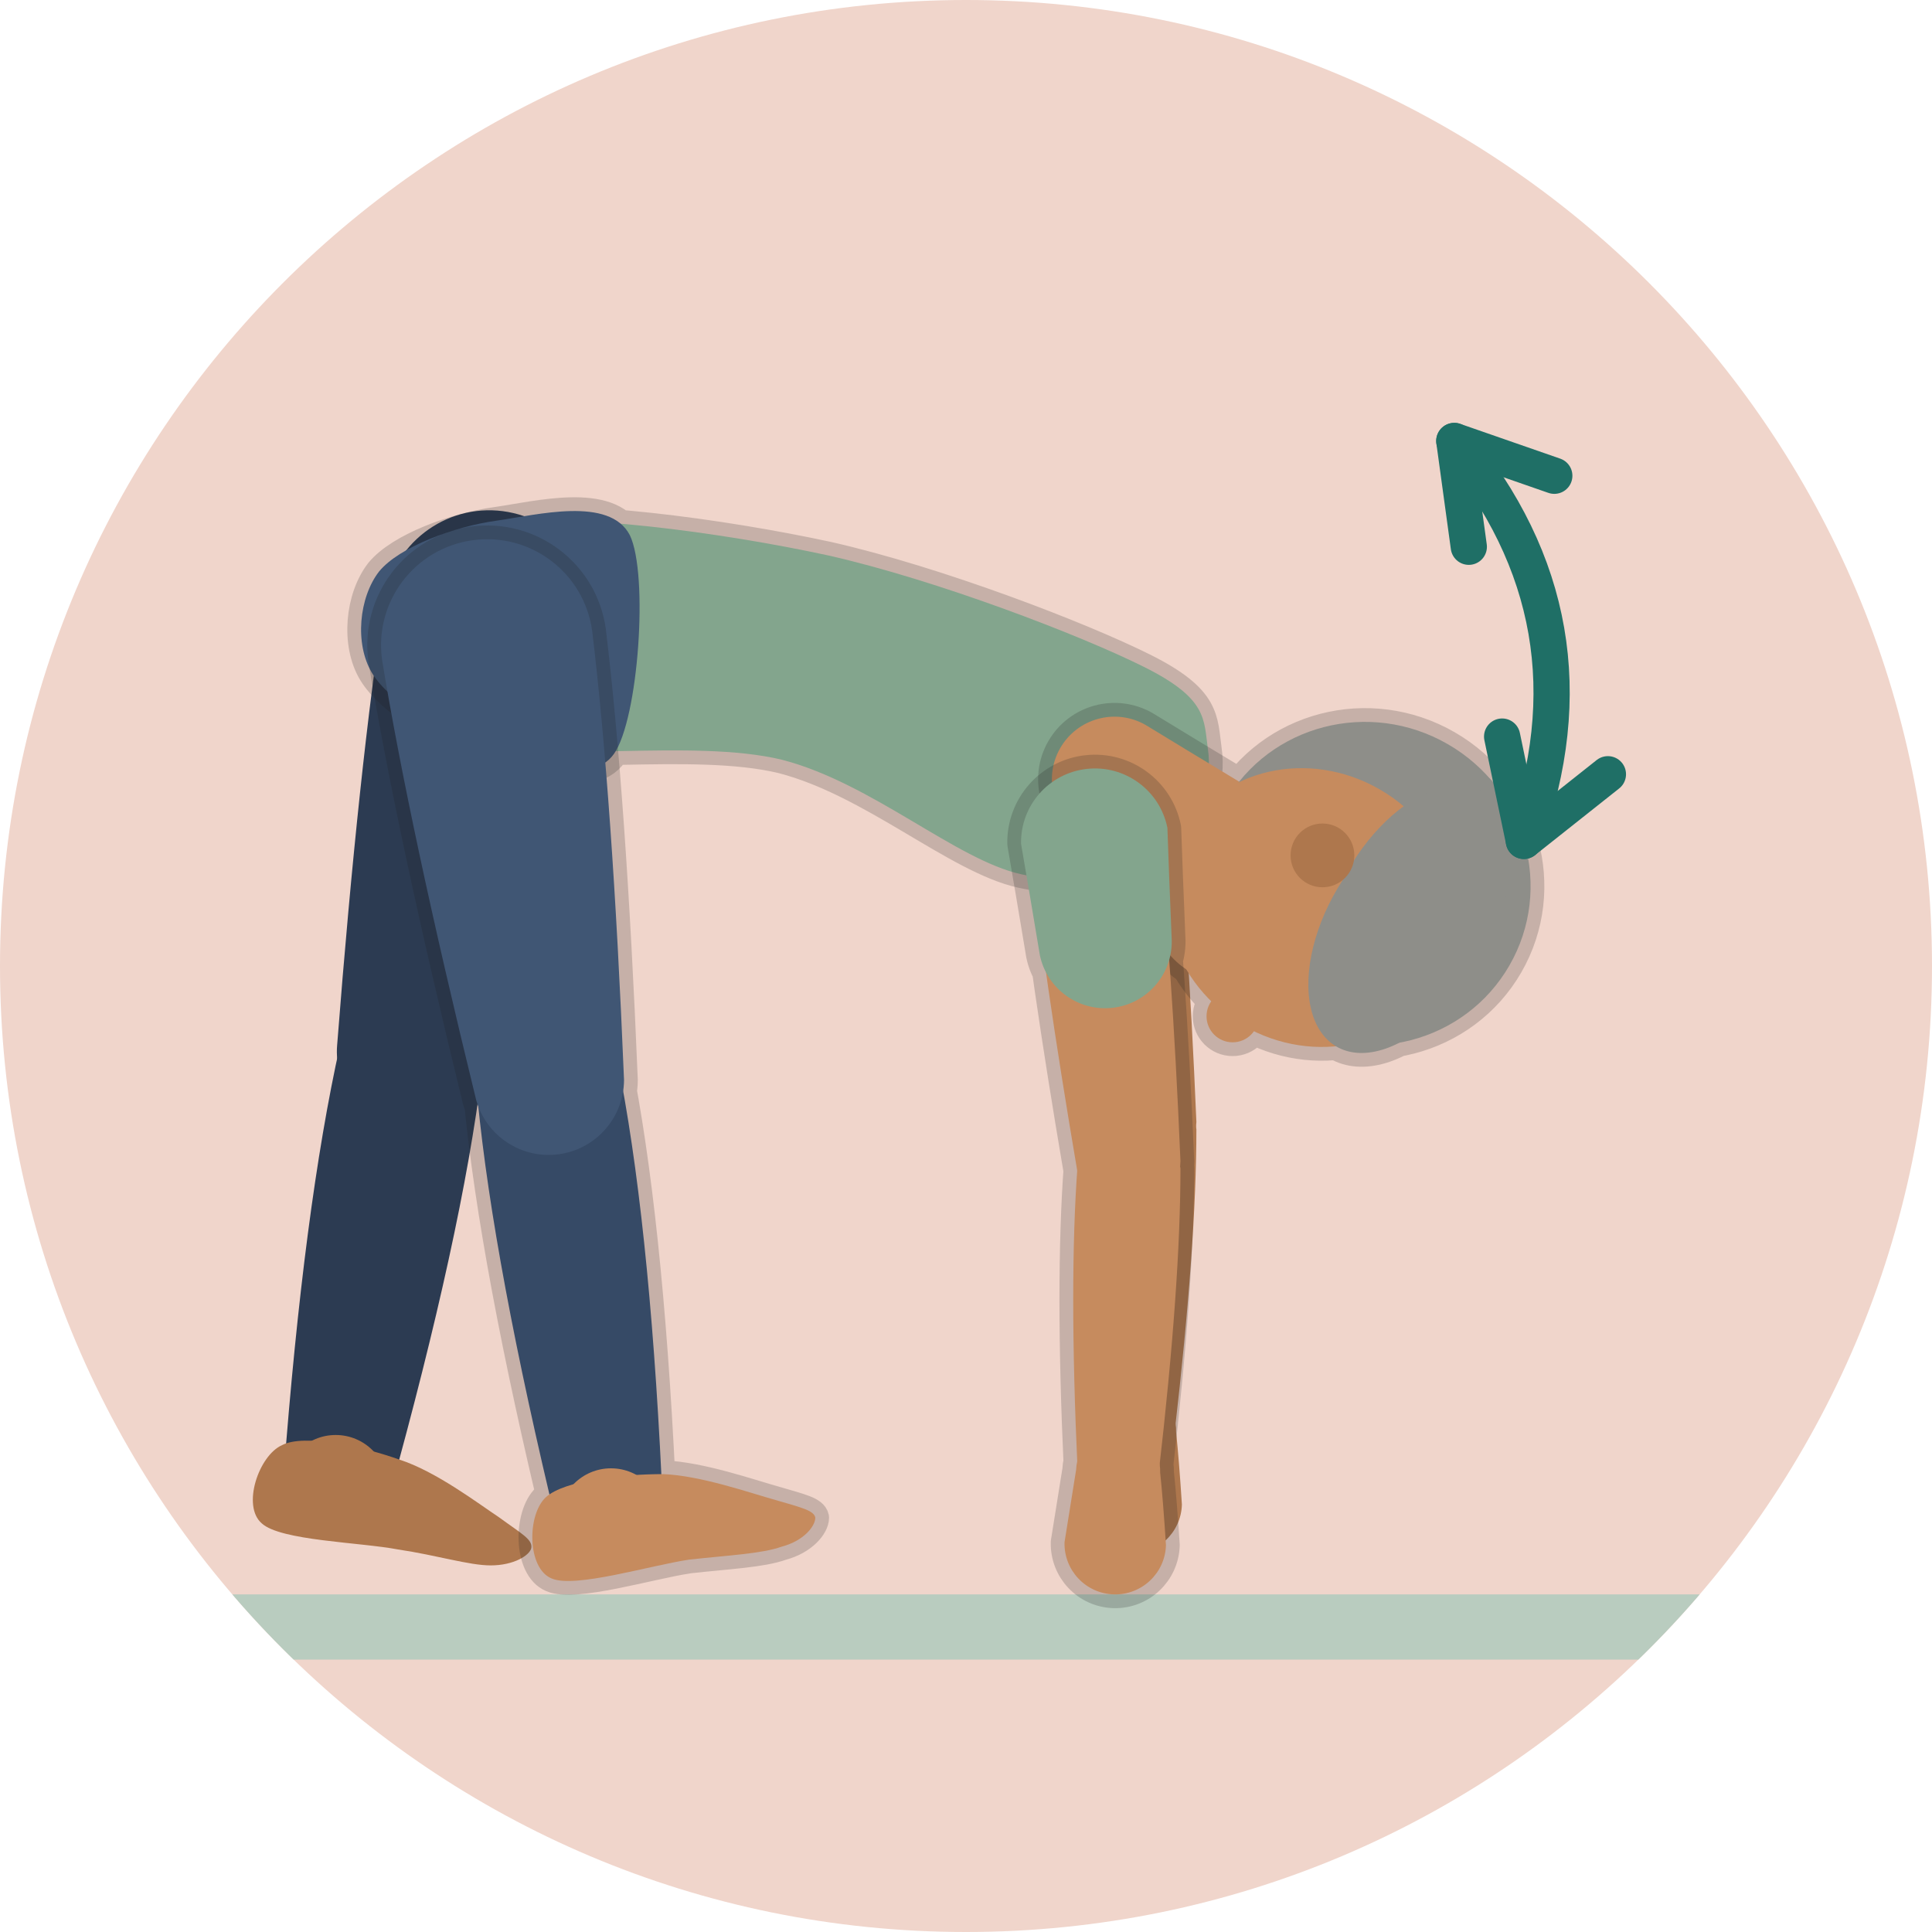
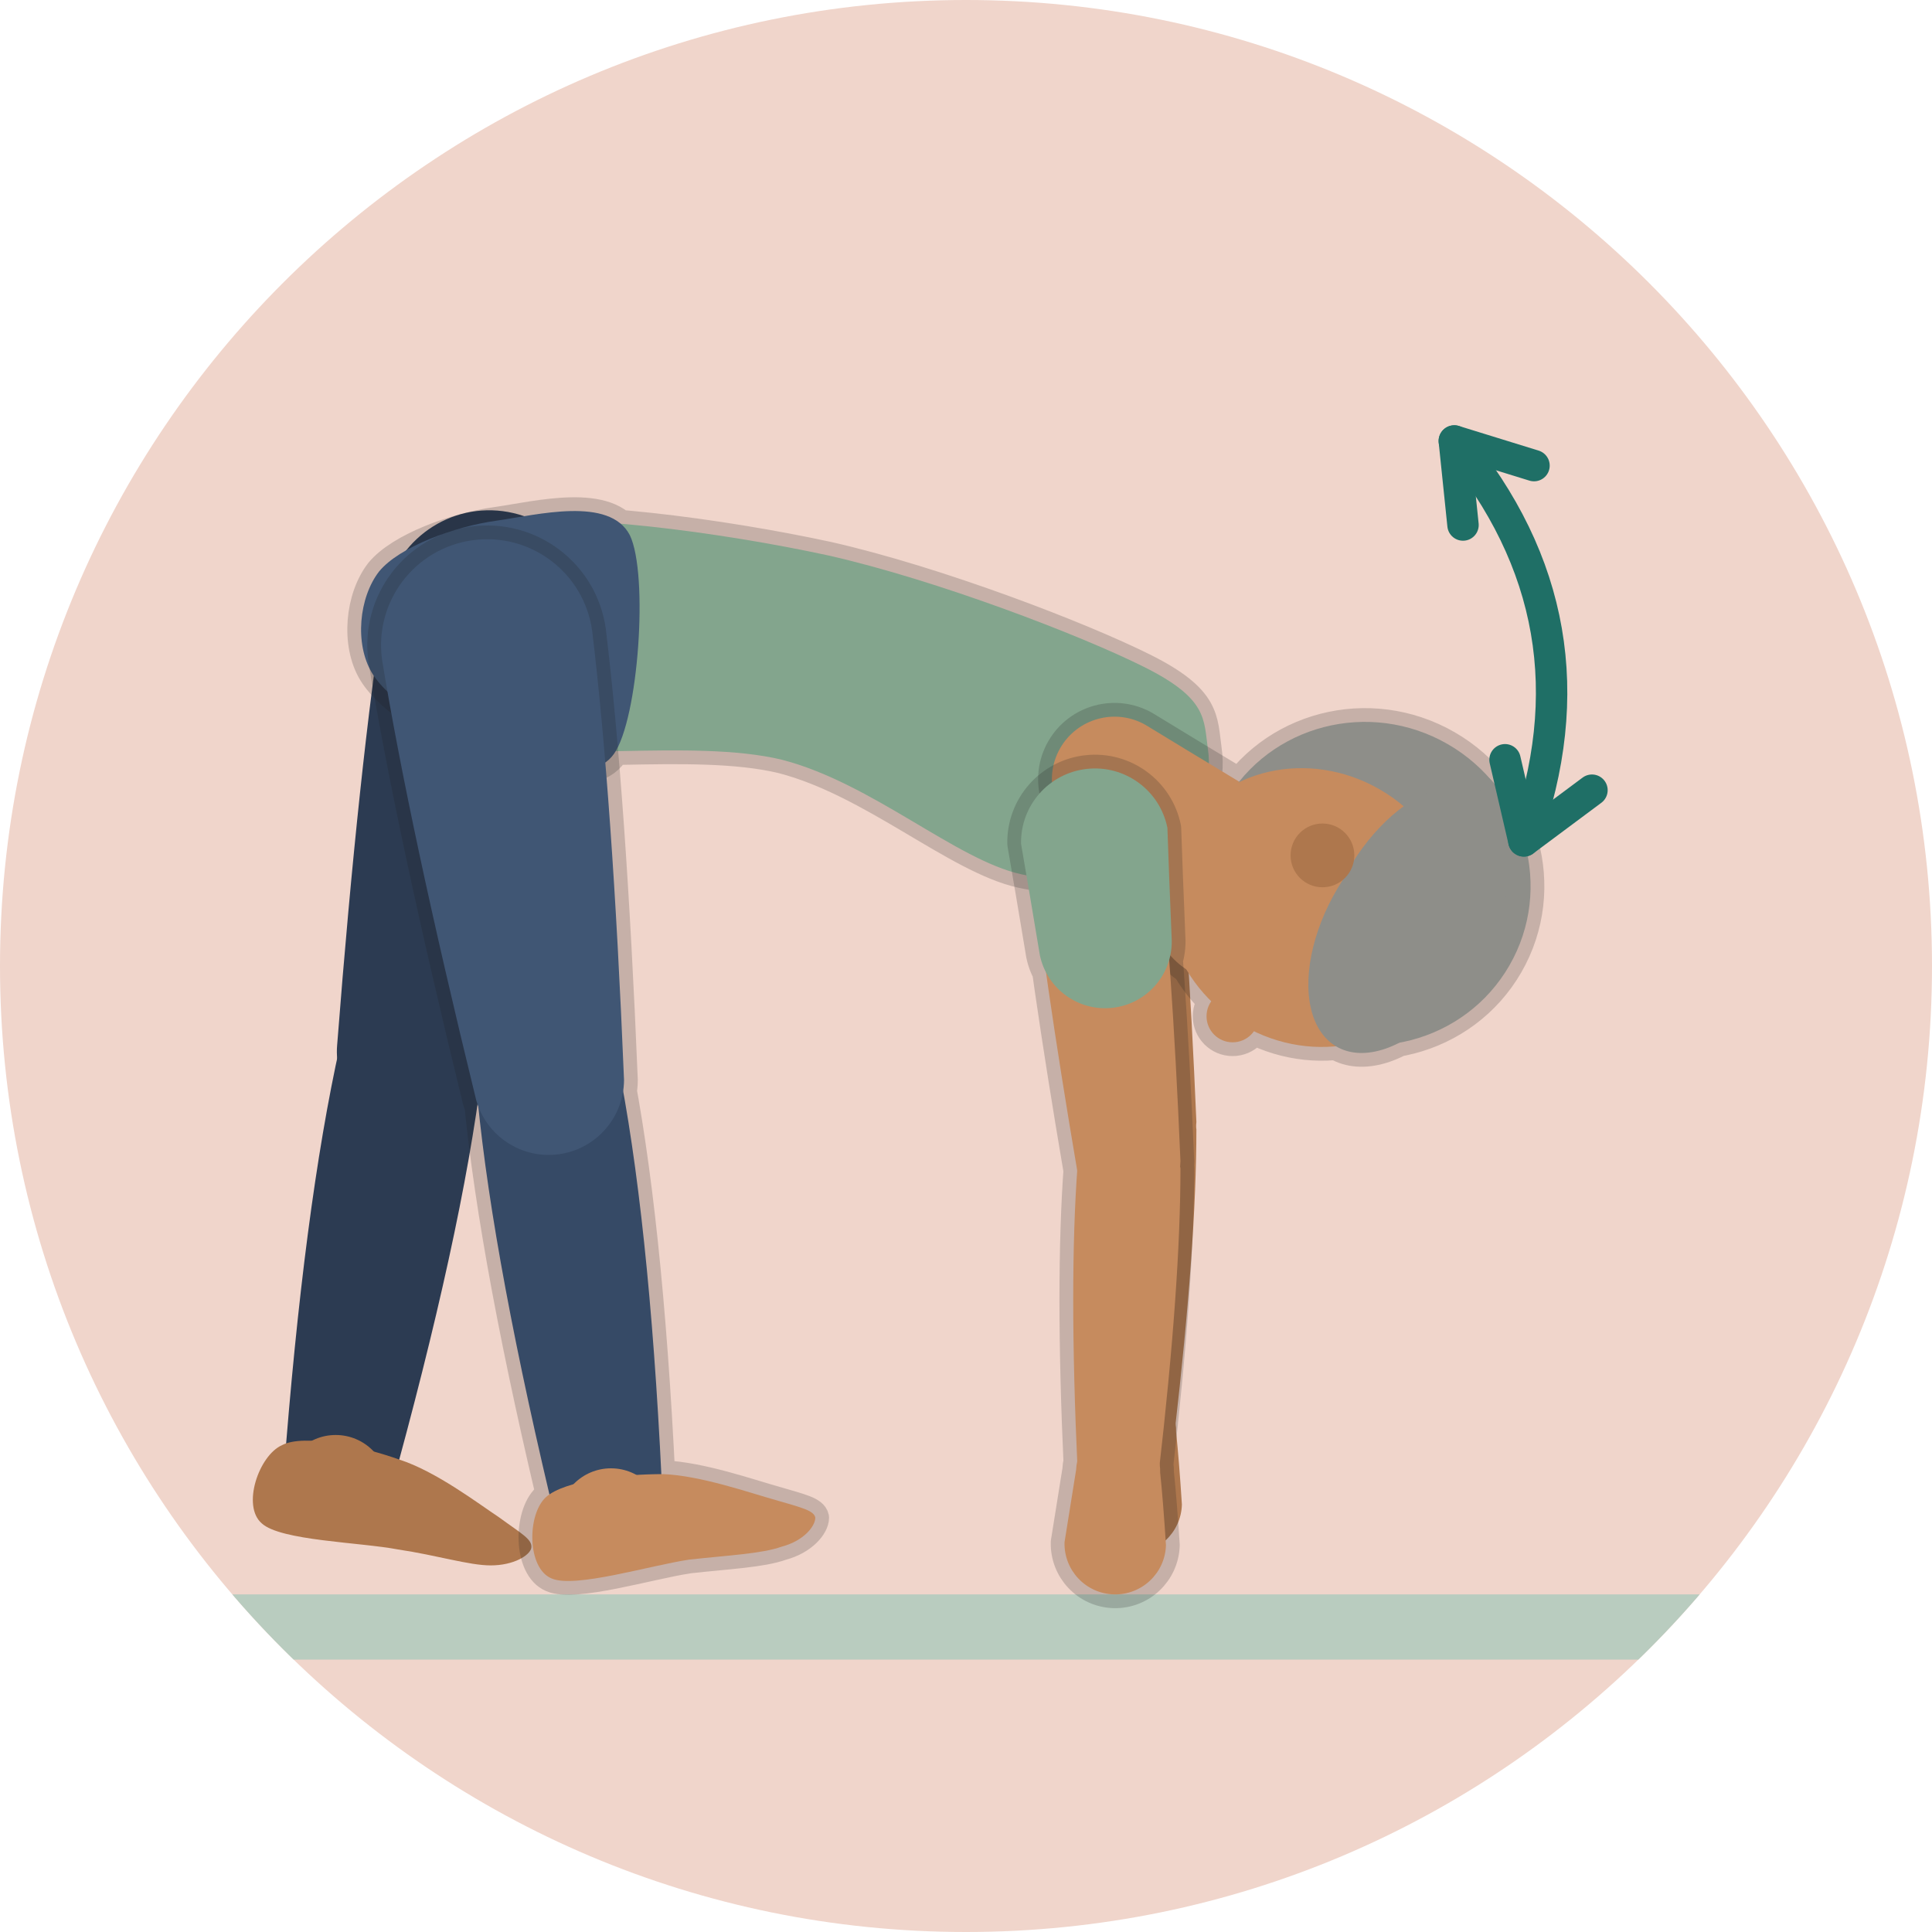
<svg xmlns="http://www.w3.org/2000/svg" viewBox="0 0 200 200" width="400" height="400" role="img" aria-label="Figure facing forward in a wide stance folded halfway with hands reaching to the floor.">
  <circle cx="100" cy="100" r="100" fill="#F0D5CB" />
  <clipPath id="c1npu7lp">
    <circle cx="100" cy="100" r="100" />
  </clipPath>
  <g clip-path="url(#c1npu7lp)">
    <g transform="translate(100.0 165.8) scale(1.500)">
      <rect x="-58.985" y="-0.5" width="117.97" height="4.5" rx="2.2" fill="#B9CCBF" />
      <g>
        <path d="M5.6 -55.2Q6.4 -46.5 8.8 -32.4A3.6 3.6 0 0 0 15.9 -33.1Q15.3 -47.4 14.3 -56.1A4.4 4.4 0 0 0 5.6 -55.2Z" fill="#AE774D" />
        <path d="M4.9 -55.1Q5.4 -52.2 6.2 -47.4A4.6 4.6 0 0 0 15.3 -48.3Q15.1 -53.2 15.0 -56.2A5.1 5.1 0 0 0 4.9 -55.1Z" fill="#70907A" />
        <path d="M8.8 -32.9Q8.2 -24.9 8.8 -11.9A2.8 2.8 0 0 0 14.4 -11.7Q15.9 -24.7 15.9 -32.6A3.6 3.6 0 0 0 8.8 -32.9Z" fill="#AE774D" />
        <path d="M8.7 -11.9Q8.4 -10.0 7.9 -6.9A3.5 3.5 0 0 0 14.9 -6.7Q14.7 -9.8 14.5 -11.7A2.9 2.9 0 0 0 8.7 -11.9Z" fill="#AE774D" />
      </g>
      <g>
        <path d="M-43.2 -38.4Q-45.7 -27.2 -47.1 -8.6A3.7 3.7 0 0 0 -39.8 -7.3Q-34.8 -25.3 -33.4 -36.6A5.0 5.0 0 0 0 -43.2 -38.4Z" fill="#2C3B52" />
        <path d="M-40.1 -69.3Q-41.9 -57.7 -43.4 -38.4A5.2 5.2 0 0 0 -33.2 -36.6Q-27.9 -55.2 -25.7 -66.7A7.3 7.3 0 0 0 -40.1 -69.3Z" fill="#2C3B52" />
        <path d="M-43.5 -4.3A3.6 3.6 0.0 1 0 -43.5 -11.5A3.6 3.6 0.0 1 0 -43.5 -4.3Z" fill="#AE774D" />
        <path d="M-47.2 -10.8C-48.8 -10.1 -50.0 -6.6 -48.6 -5.4C-47.3 -4.2 -41.8 -4.1 -39.2 -3.6C-36.5 -3.2 -34.3 -2.5 -32.8 -2.5C-31.2 -2.5 -30.1 -3.2 -30.0 -3.7C-29.9 -4.3 -30.7 -4.7 -32.2 -5.8C-33.7 -6.8 -36.6 -9.0 -39.1 -9.8C-41.6 -10.7 -45.7 -11.6 -47.2 -10.8Z" fill="#AE774D" />
      </g>
      <g>
        <path d="M-32.4 -74.4C-27.4 -75.2 -16.9 -73.8 -9.5 -72.2C-2.0 -70.5 7.9 -66.7 12.3 -64.5C16.7 -62.3 16.4 -60.9 16.7 -58.8C17.0 -56.8 16.3 -53.5 14.2 -52.1C12.0 -50.6 8.3 -49.2 3.8 -50.2C-0.7 -51.2 -6.5 -56.5 -12.7 -58.1C-18.9 -59.6 -29.0 -57.8 -33.5 -59.3C-38.0 -60.9 -39.6 -65.0 -39.4 -67.5C-39.3 -70.0 -37.4 -73.6 -32.4 -74.4ZM-32.4 -74.6C-29.6 -75.0 -24.6 -76.3 -23.2 -73.6C-21.9 -70.9 -22.6 -60.9 -24.3 -58.5C-26.0 -56.1 -30.7 -58.1 -33.5 -59.1C-36.3 -60.0 -39.8 -62.1 -41.0 -64.1C-42.2 -66.1 -41.9 -69.3 -40.5 -71.1C-39.1 -72.8 -35.3 -74.2 -32.4 -74.6Z" fill="#1E1F1D" stroke="#1E1F1D" stroke-width="1.9" stroke-linejoin="round" opacity="0.2" />
        <path d="M-32.4 -74.4C-27.4 -75.2 -16.9 -73.8 -9.5 -72.2C-2.0 -70.5 7.9 -66.7 12.3 -64.5C16.7 -62.3 16.4 -60.9 16.7 -58.8C17.0 -56.8 16.3 -53.5 14.2 -52.1C12.0 -50.6 8.3 -49.2 3.8 -50.2C-0.7 -51.2 -6.5 -56.5 -12.7 -58.1C-18.9 -59.6 -29.0 -57.8 -33.5 -59.3C-38.0 -60.9 -39.6 -65.0 -39.4 -67.5C-39.3 -70.0 -37.4 -73.6 -32.4 -74.4Z" fill="#83A58D" />
        <path d="M-32.4 -74.6C-29.6 -75.0 -24.6 -76.3 -23.2 -73.6C-21.9 -70.9 -22.6 -60.9 -24.3 -58.5C-26.0 -56.1 -30.7 -58.1 -33.5 -59.1C-36.3 -60.0 -39.8 -62.1 -41.0 -64.1C-42.2 -66.1 -41.9 -69.3 -40.5 -71.1C-39.1 -72.8 -35.3 -74.2 -32.4 -74.6Z" fill="#405674" />
      </g>
      <g>
        <path d="M8.1 -53.0Q13.6 -50.0 22.5 -45.0A4.0 4.0 0 0 0 26.5 -52.0Q17.8 -57.2 12.4 -60.5A4.3 4.3 0 0 0 8.1 -53.0ZM29.9 -53.5Q31.3 -49.8 33.4 -43.8A1.9 1.9 0 0 0 37.2 -44.5Q37.2 -50.9 37.2 -54.8A3.7 3.7 0 0 0 29.9 -53.5ZM17.9 -55.2A11.1 11.3 120.0 1 0 37.5 -43.9A11.1 11.3 120.0 1 0 17.9 -55.2ZM15.0 -53.0A9.4 10.2 120.0 1 0 32.7 -42.8A9.4 10.2 120.0 1 0 15.0 -53.0ZM18.3 -42.7A5.6 5.6 0.0 1 0 18.3 -53.9A5.6 5.6 0.0 1 0 18.3 -42.7ZM18.4 -38.6A1.8 1.8 0.0 1 0 18.4 -42.2A1.8 1.8 0.0 1 0 18.4 -38.6ZM26.0 -49.8A9.3 5.4 120.0 1 0 35.3 -44.4A9.3 5.4 120.0 1 0 26.0 -49.8ZM24.6 -49.3A2.2 2.2 0.0 1 0 24.6 -53.7A2.2 2.2 0.0 1 0 24.6 -49.3Z" fill="#1E1F1D" stroke="#1E1F1D" stroke-width="1.9" stroke-linejoin="round" opacity="0.2" />
        <path d="M8.1 -53.0Q13.6 -50.0 22.5 -45.0A4.0 4.0 0 0 0 26.5 -52.0Q17.8 -57.2 12.4 -60.5A4.3 4.3 0 0 0 8.1 -53.0Z" fill="#C68B5E" />
        <path d="M29.9 -53.5Q31.3 -49.8 33.4 -43.8A1.9 1.9 0 0 0 37.2 -44.5Q37.2 -50.9 37.2 -54.8A3.7 3.7 0 0 0 29.9 -53.5Z" fill="#8E8E89" />
        <path d="M17.9 -55.2A11.1 11.3 120.0 1 0 37.5 -43.9A11.1 11.3 120.0 1 0 17.9 -55.2Z" fill="#8E8E89" />
        <path d="M15.0 -53.0A9.4 10.2 120.0 1 0 32.7 -42.8A9.4 10.2 120.0 1 0 15.0 -53.0Z" fill="#C68B5E" />
        <path d="M18.3 -42.7A5.6 5.6 0.0 1 0 18.3 -53.9A5.6 5.6 0.0 1 0 18.3 -42.7Z" fill="#C68B5E" />
        <path d="M18.4 -38.6A1.8 1.8 0.0 1 0 18.4 -42.2A1.8 1.8 0.0 1 0 18.4 -38.6Z" fill="#C68B5E" />
        <path d="M26.0 -49.8A9.3 5.4 120.0 1 0 35.3 -44.4A9.3 5.4 120.0 1 0 26.0 -49.8Z" fill="#8E8E89" />
        <path d="M24.6 -49.3A2.2 2.2 0.0 1 0 24.6 -53.7A2.2 2.2 0.0 1 0 24.6 -49.3Z" fill="#AE774D" />
      </g>
      <g>
        <path d="M-33.7 -34.6Q-32.6 -23.3 -28.2 -5.1A3.7 3.7 0 0 0 -20.9 -6.1Q-21.7 -24.8 -23.8 -36.0A5.0 5.0 0 0 0 -33.7 -34.6ZM-40.3 -65.0Q-38.4 -53.4 -33.8 -34.6A5.2 5.2 0 0 0 -23.6 -36.0Q-24.4 -55.4 -25.8 -67.0A7.3 7.3 0 0 0 -40.3 -65.0ZM-24.5 -2.0A3.6 3.6 0.0 1 0 -24.5 -9.2A3.6 3.6 0.0 1 0 -24.5 -2.0ZM-29.0 -7.2C-30.3 -6.0 -30.3 -2.3 -28.6 -1.6C-27.0 -0.9 -21.8 -2.5 -19.1 -2.9C-16.4 -3.2 -14.1 -3.3 -12.7 -3.8C-11.2 -4.2 -10.4 -5.2 -10.4 -5.8C-10.5 -6.3 -11.4 -6.5 -13.1 -7.0C-14.9 -7.5 -18.3 -8.7 -20.9 -8.8C-23.6 -8.8 -27.7 -8.4 -29.0 -7.2Z" fill="#1E1F1D" stroke="#1E1F1D" stroke-width="1.9" stroke-linejoin="round" opacity="0.2" />
        <path d="M-33.7 -34.6Q-32.6 -23.3 -28.2 -5.1A3.7 3.7 0 0 0 -20.9 -6.1Q-21.7 -24.8 -23.8 -36.0A5.0 5.0 0 0 0 -33.7 -34.6Z" fill="#364A66" />
        <path d="M-40.3 -65.0Q-38.4 -53.4 -33.8 -34.6A5.2 5.2 0 0 0 -23.6 -36.0Q-24.4 -55.4 -25.8 -67.0A7.3 7.3 0 0 0 -40.3 -65.0Z" fill="#405674" />
        <path d="M-24.5 -2.0A3.6 3.6 0.0 1 0 -24.5 -9.2A3.6 3.6 0.0 1 0 -24.5 -2.0Z" fill="#C68B5E" />
        <path d="M-29.0 -7.2C-30.3 -6.0 -30.3 -2.3 -28.6 -1.6C-27.0 -0.9 -21.8 -2.5 -19.1 -2.9C-16.4 -3.2 -14.1 -3.3 -12.7 -3.8C-11.2 -4.2 -10.4 -5.2 -10.4 -5.8C-10.5 -6.3 -11.4 -6.5 -13.1 -7.0C-14.9 -7.5 -18.3 -8.7 -20.9 -8.8C-23.6 -8.8 -27.7 -8.4 -29.0 -7.2Z" fill="#C68B5E" />
      </g>
      <g>
        <path d="M4.4 -52.4Q5.3 -43.7 7.7 -29.6A3.6 3.6 0 0 0 14.8 -30.4Q14.2 -44.6 13.2 -53.3A4.4 4.4 0 0 0 4.4 -52.4ZM3.8 -52.3Q4.3 -49.4 5.1 -44.6A4.6 4.6 0 0 0 14.2 -45.6Q14.0 -50.4 13.9 -53.4A5.1 5.1 0 0 0 3.8 -52.3ZM7.7 -30.1Q7.1 -22.1 7.7 -9.1A2.8 2.8 0 0 0 13.3 -8.9Q14.8 -21.9 14.8 -29.9A3.6 3.6 0 0 0 7.7 -30.1ZM7.6 -9.1Q7.3 -7.2 6.8 -4.1A3.5 3.5 0 0 0 13.8 -3.9Q13.6 -7.0 13.4 -8.9A2.9 2.9 0 0 0 7.6 -9.1Z" fill="#1E1F1D" stroke="#1E1F1D" stroke-width="1.9" stroke-linejoin="round" opacity="0.2" />
        <path d="M4.4 -52.4Q5.3 -43.7 7.7 -29.6A3.6 3.6 0 0 0 14.8 -30.4Q14.2 -44.6 13.2 -53.3A4.4 4.4 0 0 0 4.4 -52.4Z" fill="#C68B5E" />
        <path d="M3.8 -52.3Q4.3 -49.4 5.1 -44.6A4.6 4.6 0 0 0 14.2 -45.6Q14.0 -50.4 13.9 -53.4A5.1 5.1 0 0 0 3.8 -52.3Z" fill="#83A58D" />
        <path d="M7.7 -30.1Q7.1 -22.1 7.7 -9.1A2.8 2.8 0 0 0 13.3 -8.9Q14.8 -21.9 14.8 -29.9A3.6 3.6 0 0 0 7.7 -30.1Z" fill="#C68B5E" />
        <path d="M7.6 -9.1Q7.3 -7.2 6.8 -4.1A3.5 3.5 0 0 0 13.8 -3.9Q13.6 -7.0 13.4 -8.9A2.9 2.9 0 0 0 7.6 -9.1Z" fill="#C68B5E" />
      </g>
-       <g fill="none" stroke="#1F6F66" stroke-width="2.5" stroke-linecap="round" stroke-linejoin="round">
+       <g fill="none" stroke="#1F6F66" stroke-width="2.167" stroke-linecap="round" stroke-linejoin="round">
        <path d="M38.5 -52.5Q44.0 -67.7 33.7 -80.1" />
-         <path d="M40.6 -77.7L33.7 -80.1L34.7 -72.8" />
-         <path d="M37.0 -59.7L38.5 -52.5L44.3 -57.1" />
+         <path d="M39.2 -78.4L33.7 -80.1L34.3 -74.3" />
+         <path d="M37.2 -58.1L38.5 -52.5L43.2 -56.0" />
      </g>
    </g>
  </g>
</svg>
